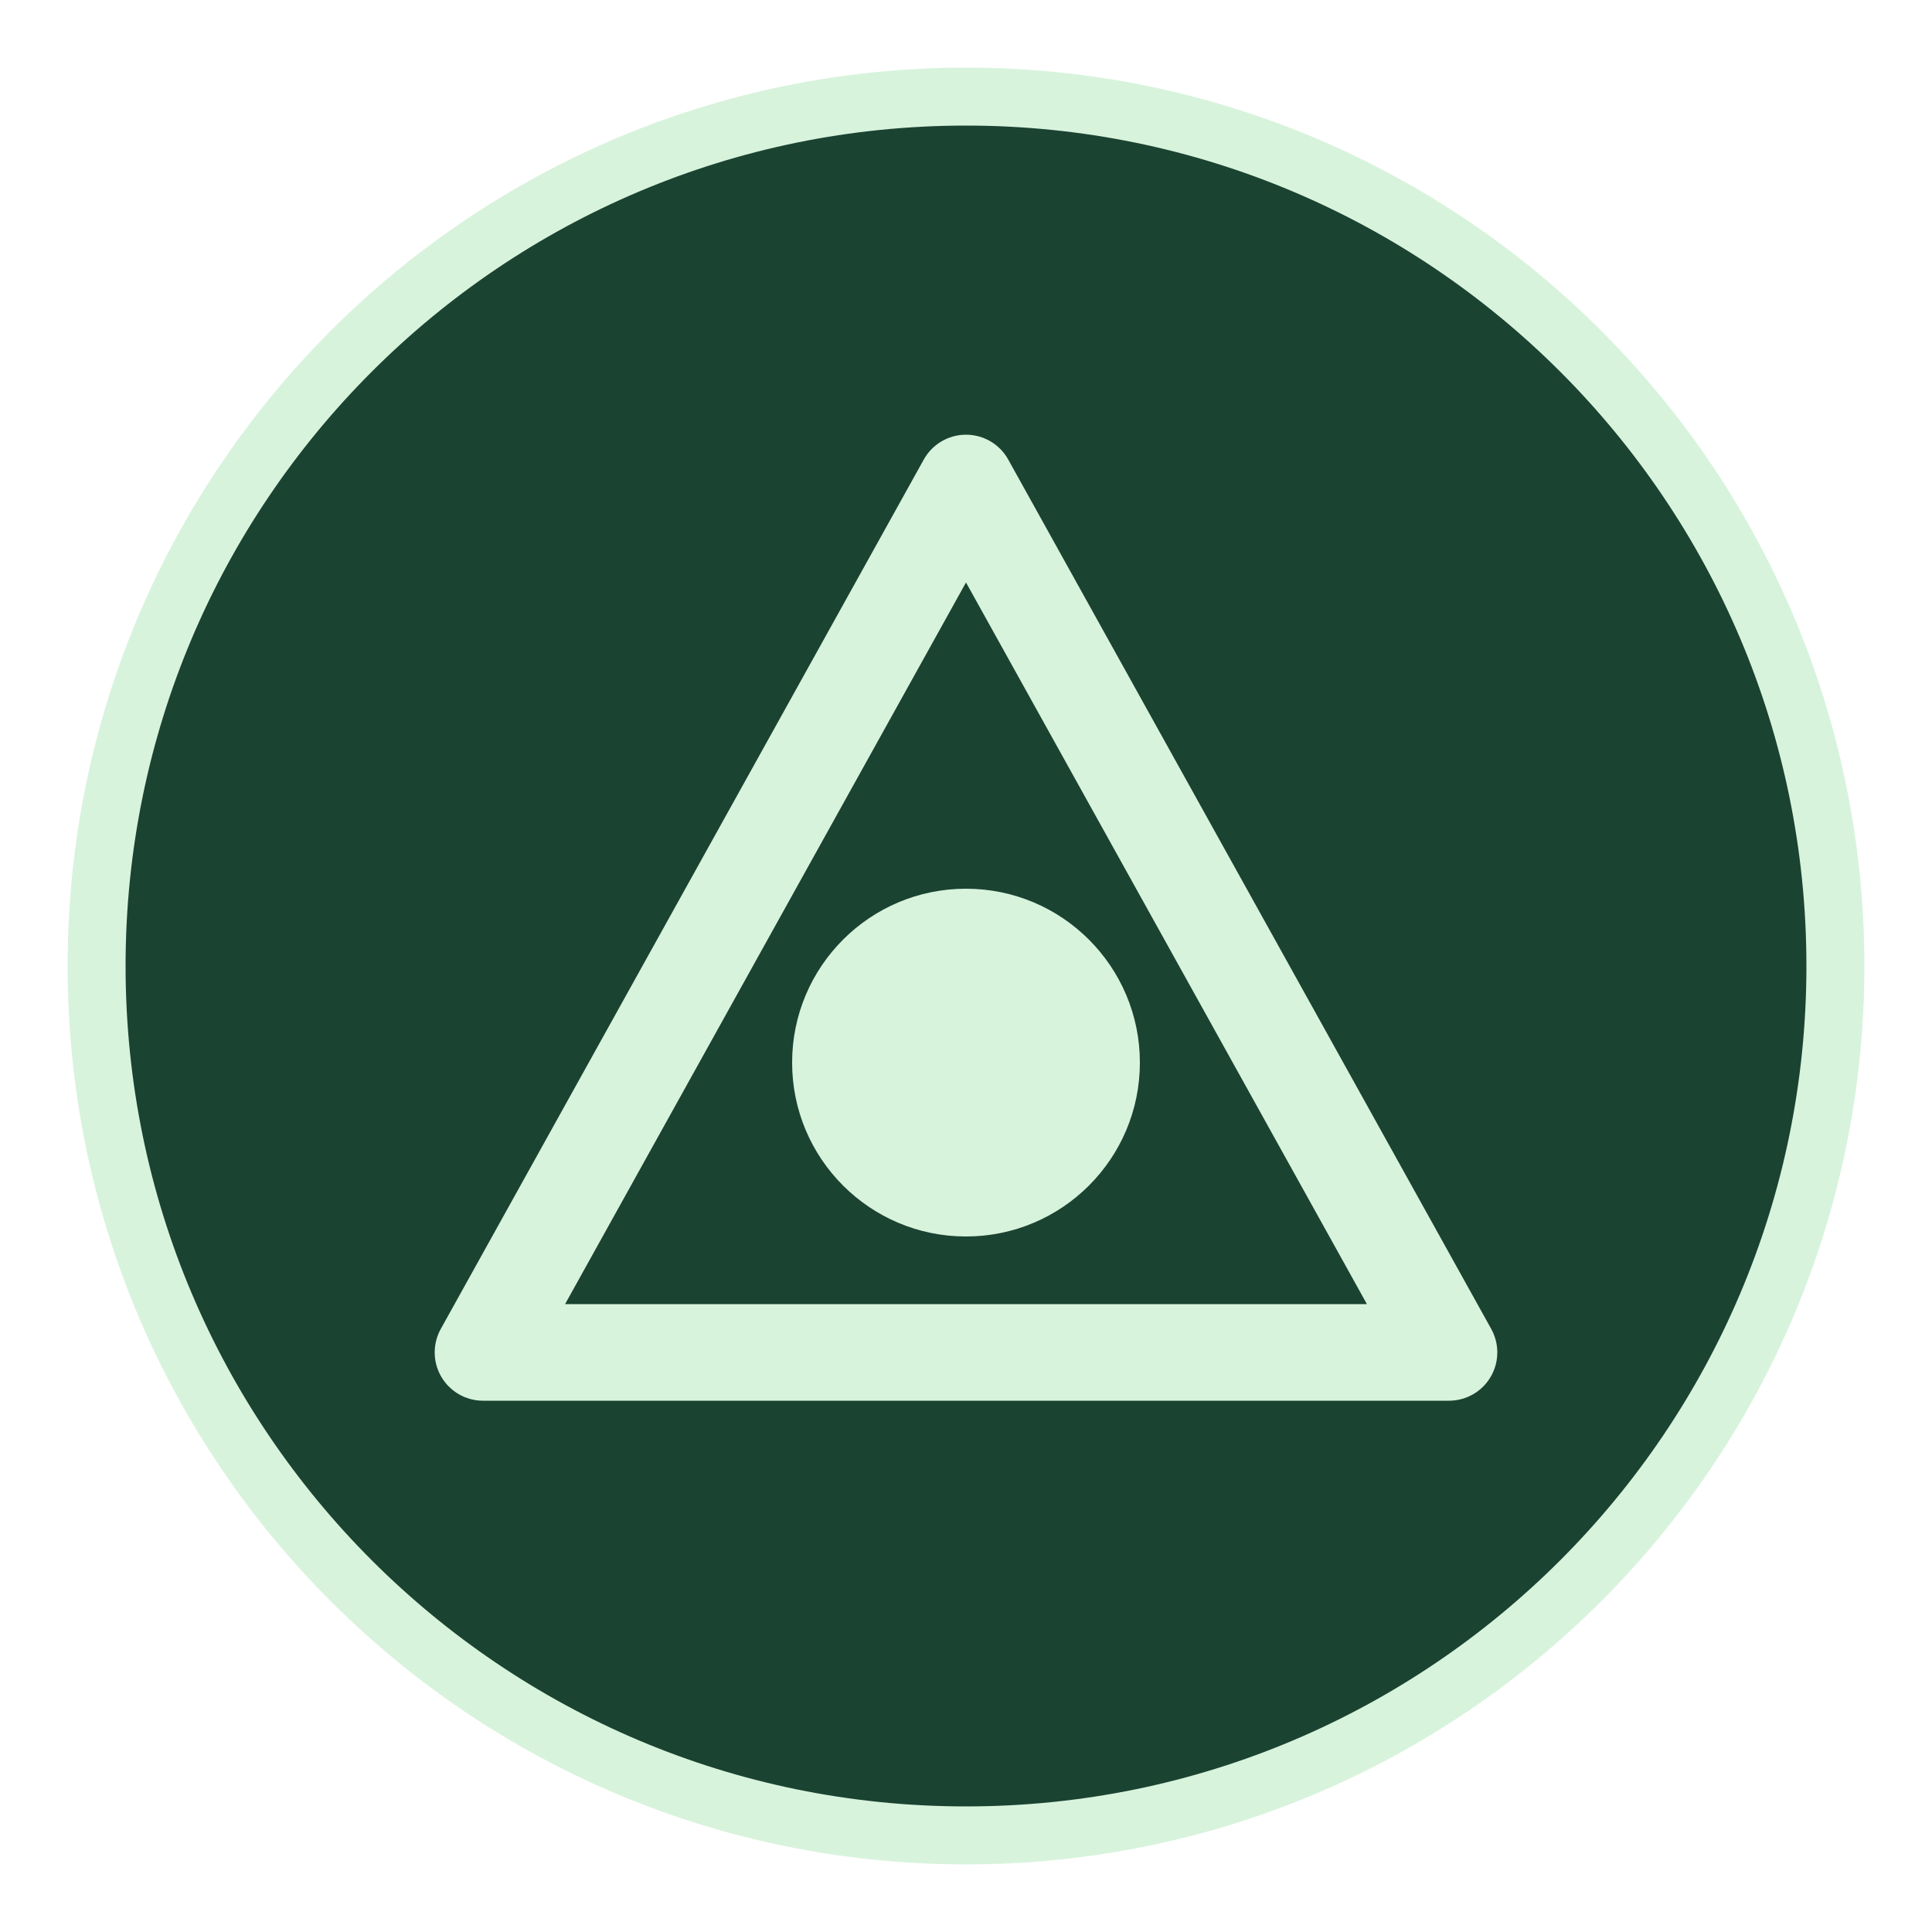
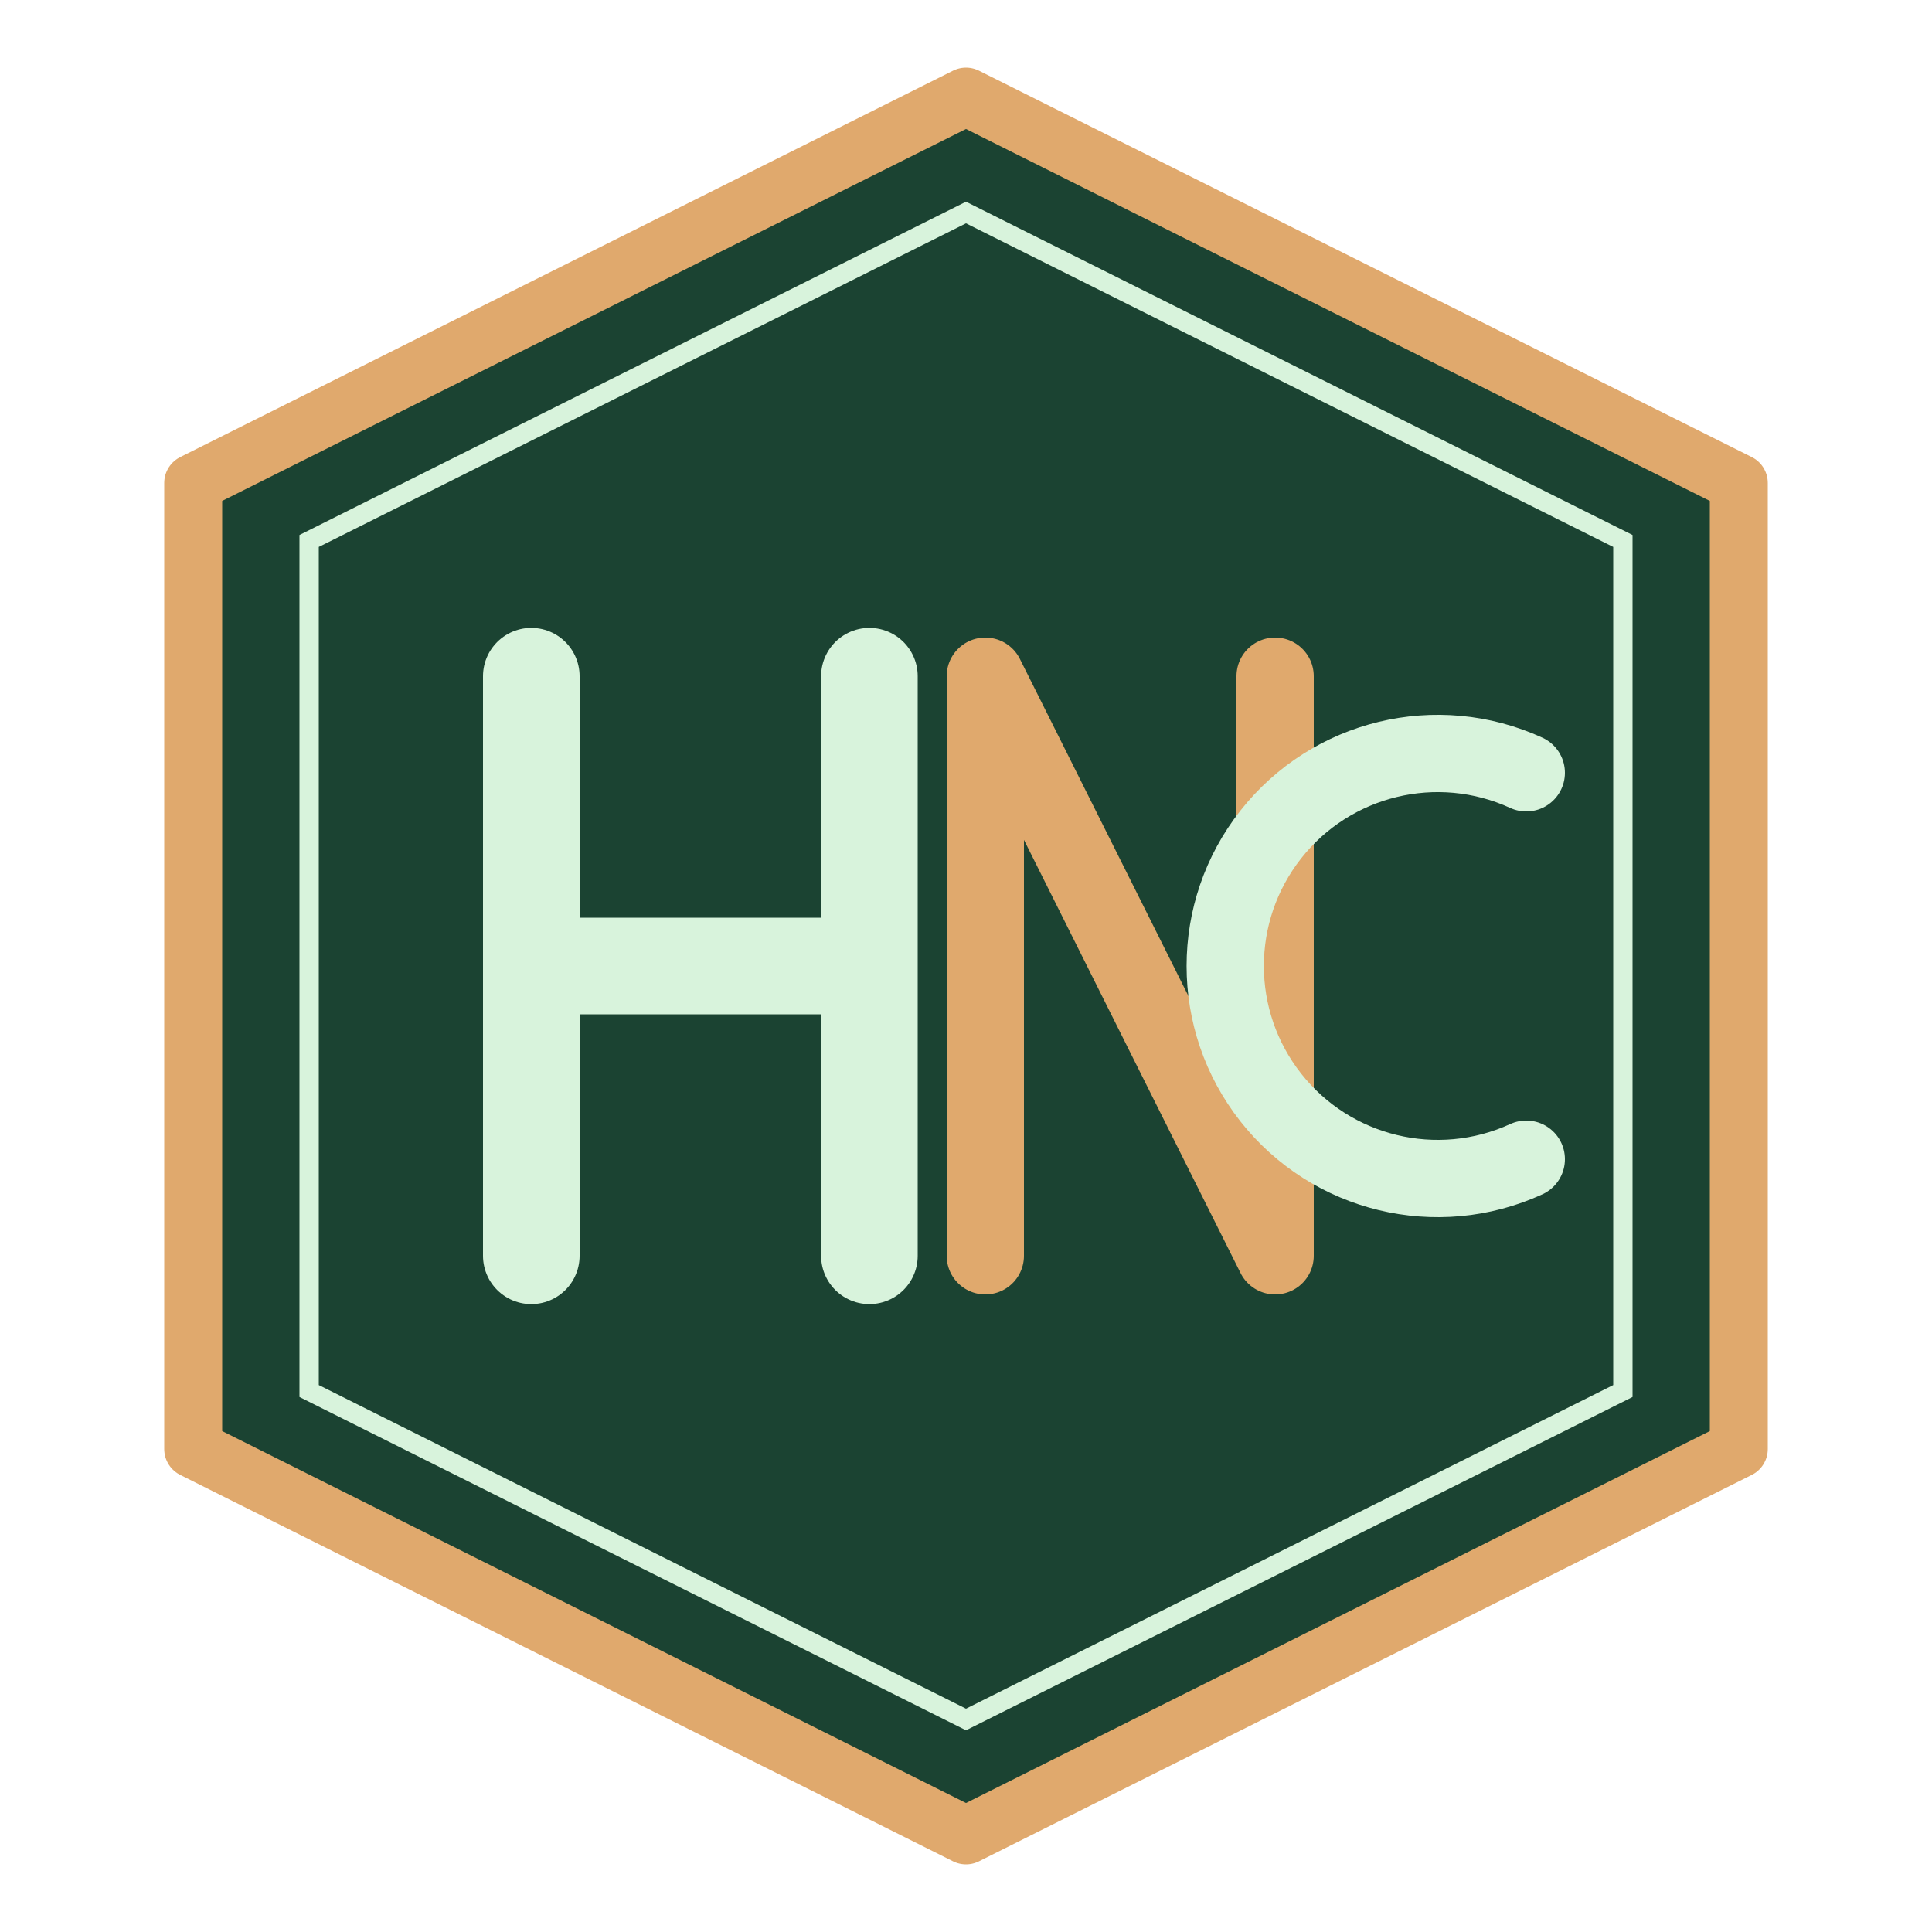
<svg xmlns="http://www.w3.org/2000/svg" viewBox="0 0 200 200" width="100" height="100">
-   <circle cx="100" cy="100" r="90" fill="#1b4332" stroke="#d8f3dc" stroke-width="6" />
-   <path d="M50 140 L100 50 L150 140 Z" fill="none" stroke="#d8f3dc" stroke-width="10" stroke-linejoin="round" />
-   <circle cx="100" cy="110" r="18" fill="#d8f3dc" />
-   <path d="M75 140 L125 140" stroke="#d8f3dc" stroke-width="8" stroke-linecap="round" />
+   <polygon points="100,10 180,50 180,150 100,190 20,150 20,50" fill="#1b4332" stroke="#e0a96d" stroke-width="6" stroke-linejoin="round" />
+   <polygon points="100,22 168,56 168,144 100,178 32,144 32,56" fill="none" stroke="#d8f3dc" stroke-width="2" />
+   <path d="M55 70 V130 M55 100 H90 M90 70 V130" fill="none" stroke="#d8f3dc" stroke-width="10" stroke-linecap="round" />
+   <path d="M102 130 V70 L132 130 V70" fill="none" stroke="#e0a96d" stroke-width="8" stroke-linecap="round" stroke-linejoin="round" />
+   <path d="M158 80 A 22 22 0 1 0 158 120" fill="none" stroke="#d8f3dc" stroke-width="8" stroke-linecap="round" />
</svg>
